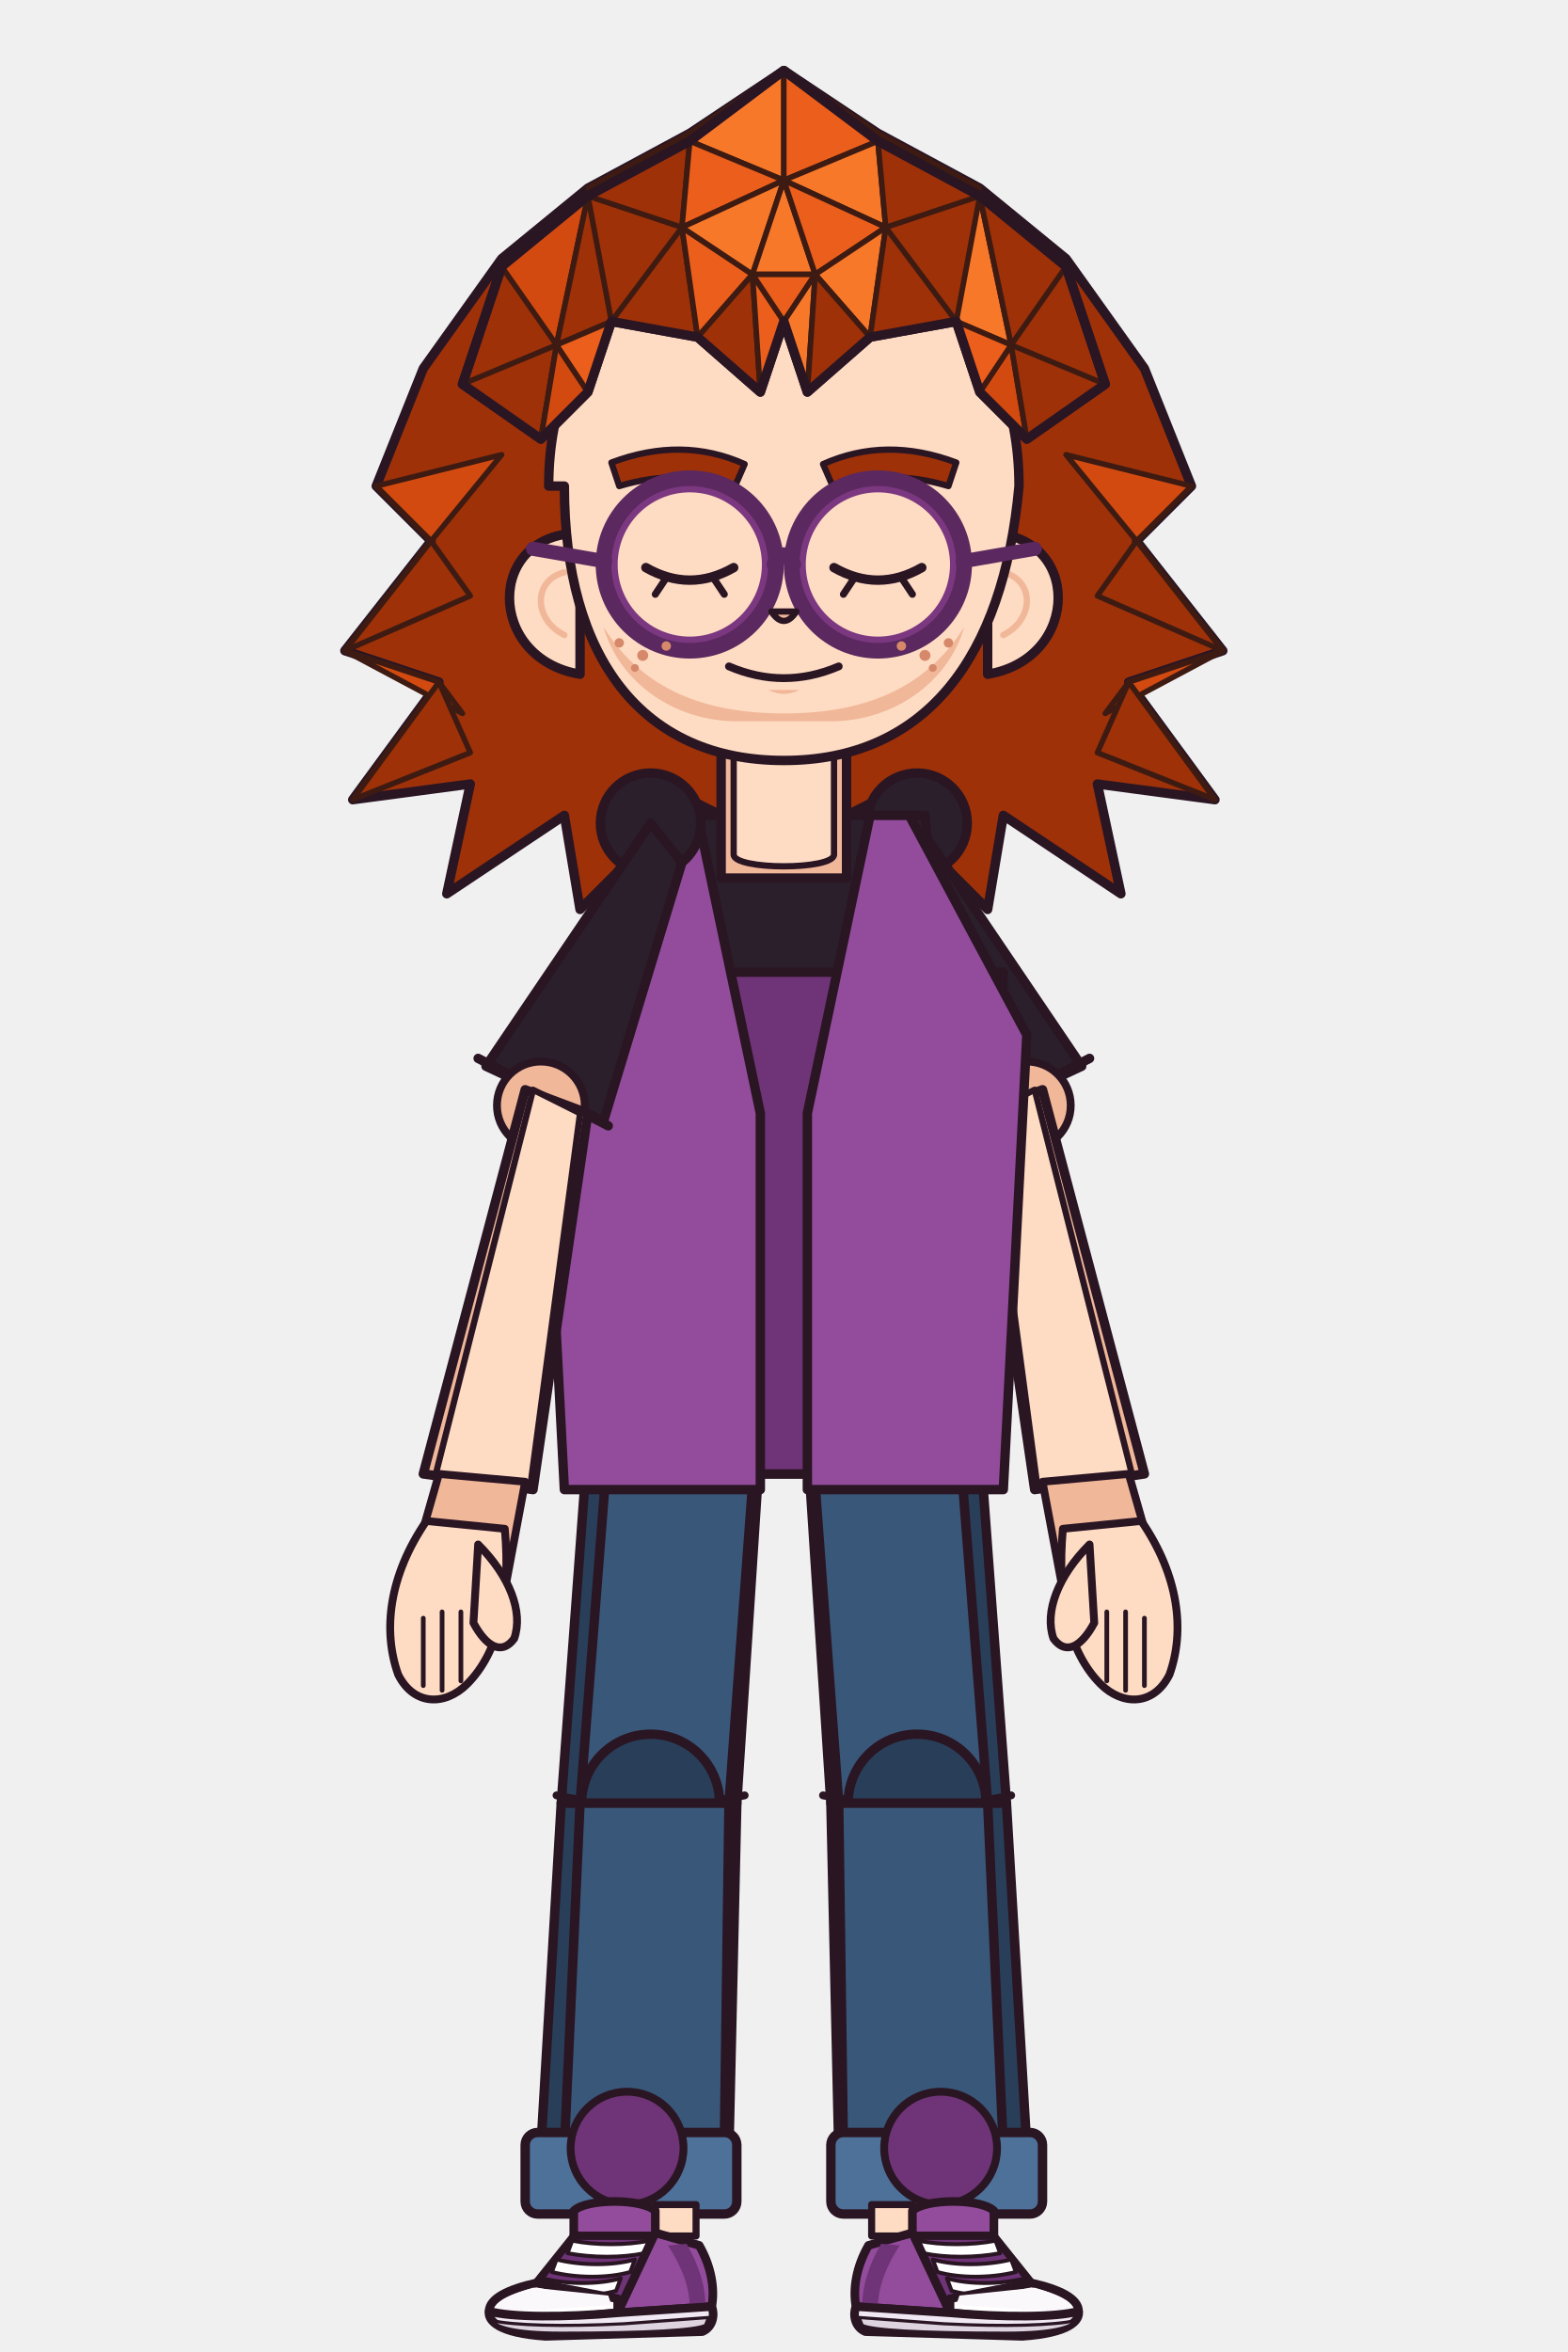
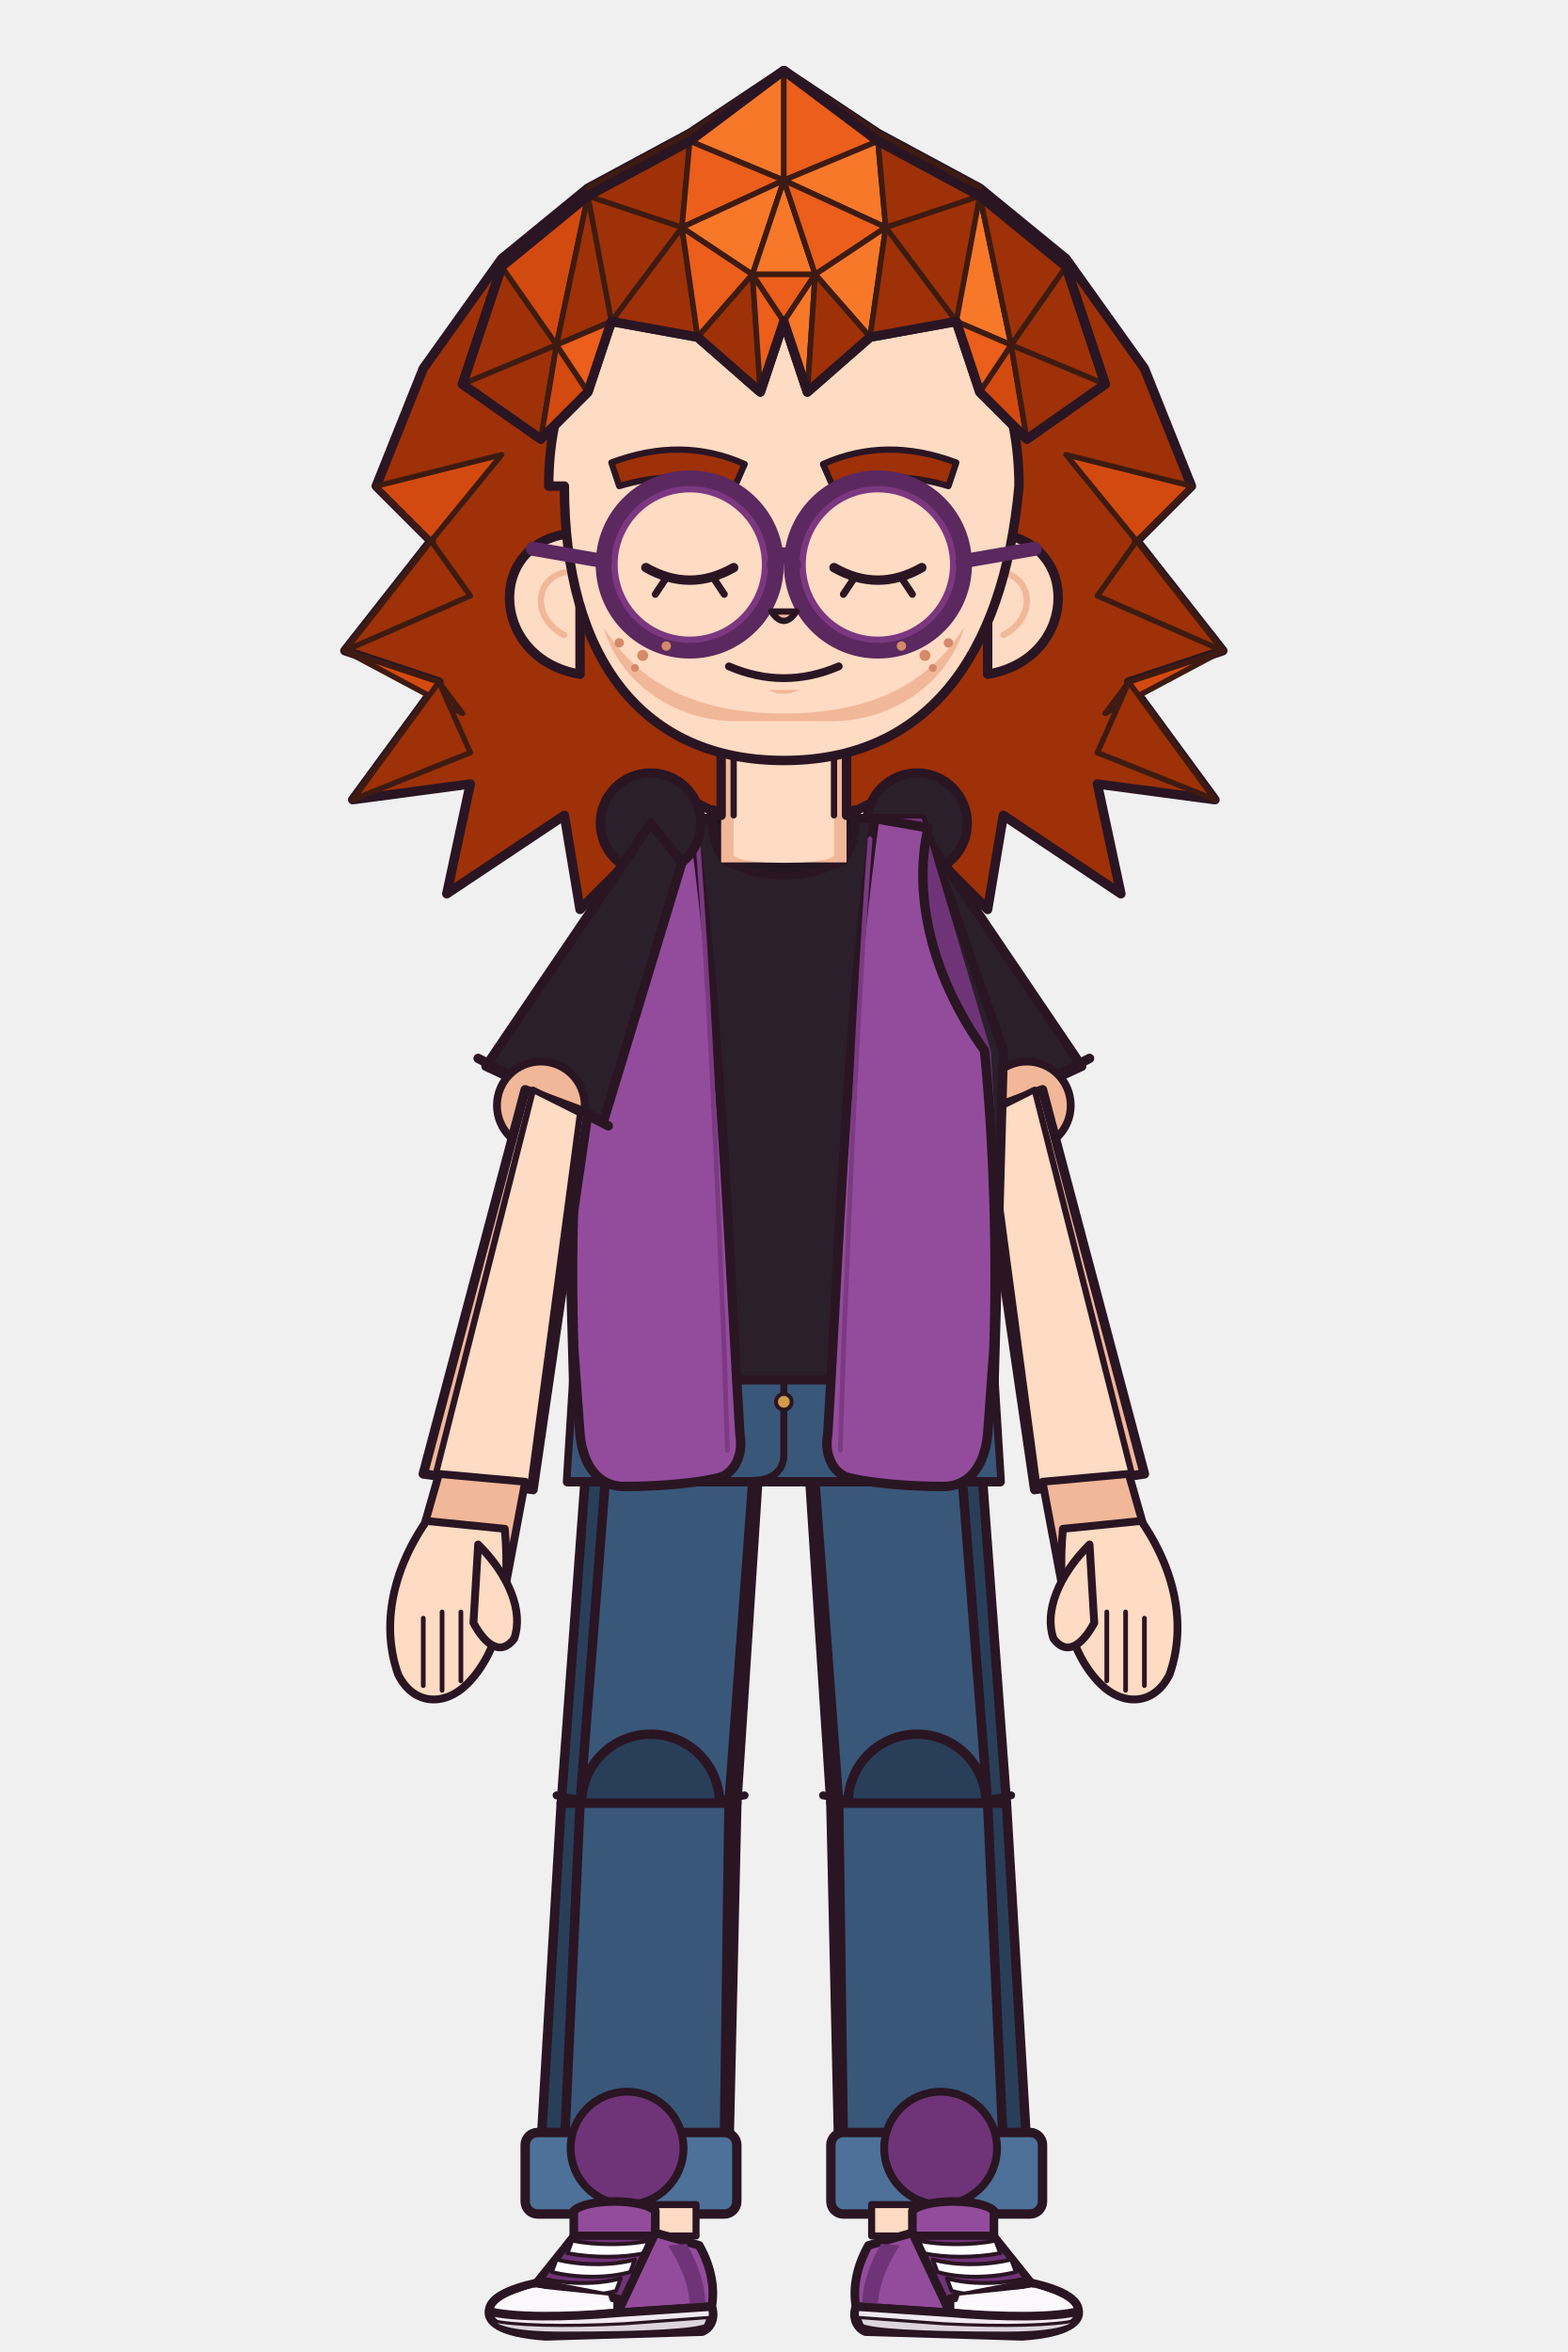
<svg xmlns="http://www.w3.org/2000/svg" viewBox="0 0 1000 1500" width="1000" height="1500">
  <rect width="1000" height="1500" fill="none" />
  <g id="character_root">
    <g id="fk_head_back" transform="rotate(0.0, 500, 520)">
      <g id="layer_head_back">
        <path fill="#9e3108" stroke="#2a1523" stroke-width="6" stroke-linecap="round" stroke-linejoin="round" d="M500 45 L440 85 L375 120 L320 165 L270 235 L240 310 L275 345 L220 415 L280 435 L225 510 L300 500 L285 570 L360 520 L370 580 L440 510 L500 540 L560 510 L630 580 L640 520 L715 570 L700 500 L775 510 L720 435 L780 415 L725 345 L760 310 L730 235 L680 165 L625 120 L560 85 Z" />
        <polygon points="240,310 275,345 320,290" fill="#d34a10" stroke="#3e1b12" stroke-width="3.5" stroke-linejoin="round" />
        <polygon points="275,345 220,415 300,380" fill="#9e3108" stroke="#3e1b12" stroke-width="3.5" stroke-linejoin="round" />
        <polygon points="220,415 280,435 295,455" fill="#d34a10" stroke="#3e1b12" stroke-width="3.5" stroke-linejoin="round" />
        <polygon points="280,435 225,510 300,480" fill="#9e3108" stroke="#3e1b12" stroke-width="3.5" stroke-linejoin="round" />
        <polygon points="760,310 725,345 680,290" fill="#d34a10" stroke="#3e1b12" stroke-width="3.5" stroke-linejoin="round" />
        <polygon points="725,345 780,415 700,380" fill="#9e3108" stroke="#3e1b12" stroke-width="3.5" stroke-linejoin="round" />
        <polygon points="780,415 720,435 705,455" fill="#d34a10" stroke="#3e1b12" stroke-width="3.5" stroke-linejoin="round" />
        <polygon points="720,435 775,510 700,480" fill="#9e3108" stroke="#3e1b12" stroke-width="3.5" stroke-linejoin="round" />
        <polygon points="500,45 440,85 500,140" fill="#eb5e1b" stroke="#3e1b12" stroke-width="3.5" stroke-linejoin="round" />
        <polygon points="500,45 500,140 560,85" fill="#f8782a" stroke="#3e1b12" stroke-width="3.5" stroke-linejoin="round" />
        <polygon points="440,85 375,120 440,165" fill="#9e3108" stroke="#3e1b12" stroke-width="3.5" stroke-linejoin="round" />
        <polygon points="440,85 440,165 500,140" fill="#d34a10" stroke="#3e1b12" stroke-width="3.5" stroke-linejoin="round" />
        <polygon points="560,85 500,140 560,165" fill="#d34a10" stroke="#3e1b12" stroke-width="3.5" stroke-linejoin="round" />
        <polygon points="560,85 625,120 560,165" fill="#9e3108" stroke="#3e1b12" stroke-width="3.5" stroke-linejoin="round" />
      </g>
    </g>
    <g id="fk_leg_r" transform="rotate(0.0, 565, 930)">
      <g id="layer_leg_upper_right">
        <circle cx="565" cy="930" r="48" fill="#293f59" stroke="#2a1523" stroke-width="6" />
        <path fill="#293f59" stroke="#2a1523" stroke-width="6" stroke-linecap="round" stroke-linejoin="round" d="M515 920 L530 1150 L642 1150 L625 920 Z" />
        <path fill="#395779" stroke="#2a1523" stroke-width="6" stroke-linecap="round" stroke-linejoin="round" d="M518 920 L535 1150 L630 1150 L612 920 Z" />
        <path fill="#293f59" stroke="#2a1523" stroke-width="5" stroke-linecap="round" d="M525 1145 Q585 1158 645 1145" />
      </g>
      <g id="fk_leg_lower_r" transform="rotate(0.0, 585, 1150)">
        <g id="layer_leg_lower_right">
          <circle cx="585" cy="1150" r="44" fill="#293f59" stroke="#2a1523" stroke-width="6" />
          <path fill="#293f59" stroke="#2a1523" stroke-width="6" stroke-linecap="round" stroke-linejoin="round" d="M530 1150 L535 1370 L655 1370 L642 1150 Z" />
          <path fill="#395779" stroke="#2a1523" stroke-width="6" stroke-linecap="round" stroke-linejoin="round" d="M535 1150 L538 1370 L640 1370 L630 1150 Z" />
          <rect x="530" y="1360" width="135" height="52" rx="8" fill="#4d7199" stroke="#2a1523" stroke-width="6" />
        </g>
        <g id="fk_shoe_r" transform="rotate(0.0, 600, 1380)">
          <g id="layer_shoe_right">
            <circle cx="600" cy="1370" r="36" fill="#6f3477" stroke="#2a1523" stroke-width="5" />
            <path fill="#fedbc3" stroke="#2a1523" stroke-width="4.5" stroke-linecap="round" stroke-linejoin="round" d="M582 1406 L556 1406 L556 1426 L582 1426 Z" />
            <path fill="#934c9c" stroke="#2a1523" stroke-width="5.5" stroke-linecap="round" stroke-linejoin="round" d="M634 1410 C626 1402 590 1402 582 1410 L582 1426 L634 1426 Z" />
            <path fill="#6f3477" stroke="#2a1523" stroke-width="5" stroke-linecap="round" stroke-linejoin="round" d="M634 1426 L582 1426 L606 1474 L658 1456 Z" />
            <path fill="#ffffff" stroke="#2a1523" stroke-width="2.5" stroke-linejoin="round" d="M635 1429 C620 1432 600 1432 586 1429 L589 1437 C603 1440 622 1440 638 1437 Z" />
            <path fill="#ffffff" stroke="#2a1523" stroke-width="2.5" stroke-linejoin="round" d="M645 1441 C629 1445 609 1445 595 1441 L598 1449 C612 1453 632 1453 648 1449 Z" />
            <path fill="#ffffff" stroke="#2a1523" stroke-width="2.5" stroke-linejoin="round" d="M654 1453 C638 1457 618 1457 604 1453 L607 1461 C621 1465 641 1465 657 1461 Z" />
            <path fill="#934c9c" stroke="#2a1523" stroke-width="5.5" stroke-linecap="round" stroke-linejoin="round" d="M582 1424 L554 1432 C546 1446 544 1460 546 1471 L606 1475 L582 1424 Z" />
            <path fill="#6f3477" d="M562 1431 C554 1445 550 1458 550 1471 L560 1472 C560 1458 566 1444 574 1432 Z" />
            <path fill="#ffffff" stroke="#2a1523" stroke-width="5.5" stroke-linecap="round" stroke-linejoin="round" d="M658 1456 C676 1460 688 1466 688 1474 C688 1478 678 1481 650 1479 L606 1475 L606 1466 Z" />
            <path fill="#fbf8fc" d="M660 1459 C674 1463 684 1468 684 1474 L652 1473 L610 1470 L612 1464 Z" />
            <path fill="#f0e8f2" stroke="#2a1523" stroke-width="5.5" stroke-linecap="round" stroke-linejoin="round" d="M688 1474 C689 1480 682 1488 652 1490 L552 1487 C545 1484 544 1476 546 1471 L606 1475 C640 1478 674 1478 688 1474 Z" />
            <path fill="#ded4e0" stroke="#2a1523" stroke-width="2" stroke-linejoin="round" d="M686 1480 C672 1483 642 1484 602 1482 L548 1478 L550 1483 C556 1486 585 1488 642 1488 C672 1488 684 1484 686 1480 Z" />
          </g>
        </g>
      </g>
    </g>
    <g id="fk_leg_l" transform="rotate(0.0, 435, 930)">
      <g id="layer_leg_upper_left">
        <circle cx="435" cy="930" r="48" fill="#293f59" stroke="#2a1523" stroke-width="6" />
        <path fill="#293f59" stroke="#2a1523" stroke-width="6" stroke-linecap="round" stroke-linejoin="round" d="M375 920 L358 1150 L470 1150 L485 920 Z" />
        <path fill="#395779" stroke="#2a1523" stroke-width="6" stroke-linecap="round" stroke-linejoin="round" d="M388 920 L370 1150 L465 1150 L482 920 Z" />
        <path fill="#293f59" stroke="#2a1523" stroke-width="5" stroke-linecap="round" d="M355 1145 Q415 1158 475 1145" />
      </g>
      <g id="fk_leg_lower_l" transform="rotate(0.0, 415, 1150)">
        <g id="layer_leg_lower_left">
          <circle cx="415" cy="1150" r="44" fill="#293f59" stroke="#2a1523" stroke-width="6" />
          <path fill="#293f59" stroke="#2a1523" stroke-width="6" stroke-linecap="round" stroke-linejoin="round" d="M358 1150 L345 1370 L465 1370 L470 1150 Z" />
          <path fill="#395779" stroke="#2a1523" stroke-width="6" stroke-linecap="round" stroke-linejoin="round" d="M370 1150 L360 1370 L462 1370 L465 1150 Z" />
          <rect x="335" y="1360" width="135" height="52" rx="8" fill="#4d7199" stroke="#2a1523" stroke-width="6" />
        </g>
        <g id="fk_shoe_l" transform="rotate(0.0, 400, 1380)">
          <g id="layer_shoe_left">
            <circle cx="400" cy="1370" r="36" fill="#6f3477" stroke="#2a1523" stroke-width="5" />
            <path fill="#fedbc3" stroke="#2a1523" stroke-width="4.5" stroke-linecap="round" stroke-linejoin="round" d="M418 1406 L444 1406 L444 1426 L418 1426 Z" />
            <path fill="#934c9c" stroke="#2a1523" stroke-width="5.5" stroke-linecap="round" stroke-linejoin="round" d="M366 1410 C374 1402 410 1402 418 1410 L418 1426 L366 1426 Z" />
            <path fill="#6f3477" stroke="#2a1523" stroke-width="5" stroke-linecap="round" stroke-linejoin="round" d="M366 1426 L418 1426 L394 1474 L342 1456 Z" />
            <path fill="#ffffff" stroke="#2a1523" stroke-width="2.5" stroke-linejoin="round" d="M365 1429 C380 1432 400 1432 414 1429 L411 1437 C397 1440 378 1440 362 1437 Z" />
            <path fill="#ffffff" stroke="#2a1523" stroke-width="2.5" stroke-linejoin="round" d="M355 1441 C371 1445 391 1445 405 1441 L402 1449 C388 1453 368 1453 352 1449 Z" />
            <path fill="#ffffff" stroke="#2a1523" stroke-width="2.5" stroke-linejoin="round" d="M346 1453 C362 1457 382 1457 396 1453 L393 1461 C379 1465 359 1465 343 1461 Z" />
            <path fill="#934c9c" stroke="#2a1523" stroke-width="5.5" stroke-linecap="round" stroke-linejoin="round" d="M418 1424 L446 1432 C454 1446 456 1460 454 1471 L394 1475 L418 1424 Z" />
            <path fill="#6f3477" d="M438 1431 C446 1445 450 1458 450 1471 L440 1472 C440 1458 434 1444 426 1432 Z" />
            <path fill="#ffffff" stroke="#2a1523" stroke-width="5.5" stroke-linecap="round" stroke-linejoin="round" d="M342 1456 C324 1460 312 1466 312 1474 C312 1478 322 1481 350 1479 L394 1475 L394 1466 Z" />
            <path fill="#fbf8fc" d="M340 1459 C326 1463 316 1468 316 1474 L348 1473 L390 1470 L388 1464 Z" />
            <path fill="#f0e8f2" stroke="#2a1523" stroke-width="5.5" stroke-linecap="round" stroke-linejoin="round" d="M312 1474 C311 1480 318 1488 348 1490 L448 1487 C455 1484 456 1476 454 1471 L394 1475 C360 1478 326 1478 312 1474 Z" />
            <path fill="#ded4e0" stroke="#2a1523" stroke-width="2" stroke-linejoin="round" d="M314 1480 C328 1483 358 1484 398 1482 L452 1478 L450 1483 C444 1486 415 1488 358 1488 C328 1488 316 1484 314 1480 Z" />
          </g>
        </g>
      </g>
    </g>
    <g id="fk_arm_r" transform="rotate(0.0, 585, 525)">
      <g id="layer_arm_upper_right">
        <circle cx="585" cy="525" r="32" fill="#2b1f2b" stroke="#2a1523" stroke-width="6" />
        <path fill="#2b1f2b" stroke="#2a1523" stroke-width="6" stroke-linecap="round" stroke-linejoin="round" d="M585 525 L690 680 L615 715 L565 550 Z" />
        <path fill="#2b1f2b" stroke="#2a1523" stroke-width="6" stroke-linecap="round" stroke-linejoin="round" d="M695 675 L612 718" />
      </g>
      <g id="fk_arm_lower_r" transform="rotate(0.0, 655, 705)">
        <g id="layer_arm_lower_right">
          <circle cx="655" cy="705" r="28" fill="#f1b799" stroke="#2a1523" stroke-width="5" />
          <path fill="#f1b799" stroke="#2a1523" stroke-width="6" stroke-linecap="round" stroke-linejoin="round" d="M665 695 L730 940 L660 950 L625 710 Z" />
          <path fill="#fedbc3" stroke="#2a1523" stroke-width="4" stroke-linecap="round" stroke-linejoin="round" d="M660 695 L722 940 L662 950 L630 710 Z" />
          <g id="girl_hand_r">
            <path fill="#f1b799" stroke="#2a1523" stroke-width="5" stroke-linecap="round" stroke-linejoin="round" d="M720 940 L740 1010 L680 1025 L665 945 Z" />
            <path fill="#fedbc3" stroke="#2a1523" stroke-width="5" stroke-linecap="round" stroke-linejoin="round" d="M728 970 C752 1005 756 1040 746 1068 C736 1088 716 1088 702 1074 C682 1054 674 1020 678 975 Z" />
            <path fill="#fedbc3" stroke="#2a1523" stroke-width="5" stroke-linecap="round" stroke-linejoin="round" d="M695 985 C675 1005 666 1028 672 1045 C680 1056 690 1050 698 1035 Z" />
            <line x1="730" y1="1075" x2="730" y2="1032" stroke="#2a1523" stroke-width="3" stroke-linecap="round" />
            <line x1="718" y1="1078" x2="718" y2="1028" stroke="#2a1523" stroke-width="3" stroke-linecap="round" />
            <line x1="706" y1="1072" x2="706" y2="1028" stroke="#2a1523" stroke-width="3" stroke-linecap="round" />
          </g>
        </g>
      </g>
    </g>
    <g id="layer_torso">
-       <path fill="#2b1f2b" stroke="#2a1523" stroke-width="6" stroke-linecap="round" stroke-linejoin="round" d="M410 520 L370 940 L630 940 L590 520 Z" />
-       <path fill="#fedbc3" stroke="#2a1523" stroke-width="5" stroke-linecap="round" stroke-linejoin="round" d="M465 520 C475 550 525 550 535 520 Z" />
-       <path fill="#6f3477" stroke="#2a1523" stroke-width="6" stroke-linecap="round" stroke-linejoin="round" d="M360 620 L370 940 L630 940 L640 620 Z" />
-       <path fill="#934c9c" stroke="#2a1523" stroke-width="6" stroke-linecap="round" stroke-linejoin="round" d="M420 520 L345 660 L360 950 L485 950 L485 710 L445 520 Z" />
-       <path fill="#934c9c" stroke="#2a1523" stroke-width="6" stroke-linecap="round" stroke-linejoin="round" d="M580 520 L655 660 L640 950 L515 950 L515 710 L555 520 Z" />
+       <path fill="#fedbc3" stroke="none" d="M465 500 L465 524 Q500 545 535 524 L535 500 Z" />
+       <path fill="#2b1f2b" stroke="#2a1523" stroke-width="6" stroke-linecap="round" stroke-linejoin="round" d="M412 522 L360 670 L366 885 L634 885 L640 670 L588 522 Z" />
+       <path fill="#221622" stroke="#2a1523" stroke-width="5" stroke-linecap="round" stroke-linejoin="round" d="M455 516 Q500 552 545 516 C548 532 542 544 538 549 Q500 568 462 549 C458 544 452 532 455 516 Z" />
+       <path fill="none" stroke="#180f19" stroke-width="2.5" stroke-linecap="round" d="M459 524 Q500 556 541 524" />
+       <path fill="#293f59" stroke="#2a1523" stroke-width="6" stroke-linecap="round" stroke-linejoin="round" d="M366 880 L362 945 L638 945 L634 880 Z" />
+       <path fill="#395779" stroke="none" d="M368 883 L364 942 L636 942 L632 883 Z" />
+       <path fill="none" stroke="#2a1523" stroke-width="4.5" stroke-linecap="round" d="M500 882 L500 928 C500 938 492 944 482 944" />
+       <circle cx="500" cy="894" r="5" fill="#d29a4a" stroke="#2a1523" stroke-width="2.5" />
+       <path fill="none" stroke="#2a1523" stroke-width="4" stroke-linecap="round" d="M395 905 Q415 918 425 942" />
+       <path fill="none" stroke="#2a1523" stroke-width="4" stroke-linecap="round" d="M605 905 Q585 918 575 942" />
+       <path fill="#6f3477" d="M412 522 L368 670 C364 730 362 800 365 860 L368 915 C372 935 380 948 398 948 L460 942 C470 938 474 928 472 915 C468 850 464 760 458 680 L442 522 Z" />
+       <path fill="#6f3477" d="M588 522 L632 670 C636 730 638 800 635 860 L632 915 C628 935 620 948 602 948 L540 942 C530 938 526 928 528 915 C532 850 536 760 542 680 L558 522 Z" />
+       <path fill="#934c9c" stroke="#2a1523" stroke-width="6" stroke-linecap="round" stroke-linejoin="round" d="M442 522 L408 528 C418 572 405 624 372 670 C366 730 364 800 366 860 L370 915 C372 935 382 948 398 948 C420 948 445 946 460 942 C470 938 474 926 472 915 C468 850 464 760 458 680 C454 620 448 565 442 522 Z" />
+       <path fill="none" stroke="#7b3a82" stroke-width="3" stroke-linecap="round" d="M445 535 C451 615 456 715 460 815 C462 855 463 895 464 925" />
+       <path fill="#934c9c" stroke="#2a1523" stroke-width="6" stroke-linecap="round" stroke-linejoin="round" d="M558 522 L592 528 C582 572 595 624 628 670 C634 730 636 800 634 860 L630 915 C628 935 618 948 602 948 C580 948 555 946 540 942 C530 938 526 926 528 915 C532 850 536 760 542 680 C546 620 552 565 558 522 Z" />
+       <path fill="none" stroke="#7b3a82" stroke-width="3" stroke-linecap="round" d="M555 535 C549 615 544 715 540 815 C538 855 537 895 536 925" />
    </g>
    <g id="fk_head_base" transform="rotate(0.0, 500, 520)">
      <g id="layer_head_base">
-         <path fill="#f1b799" stroke="#2a1523" stroke-width="6" stroke-linecap="round" stroke-linejoin="round" d="M460 450 L460 560 L540 560 L540 450 Z" />
-         <path fill="#fedbc3" stroke="#2a1523" stroke-width="4" stroke-linecap="round" stroke-linejoin="round" d="M468 450 L468 545 C468 555 532 555 532 545 L532 450 Z" />
+         <path fill="#f1b799" d="M460 450 L460 550 L540 550 L540 450 Z" />
+         <line x1="460" y1="450" x2="460" y2="520" stroke="#2a1523" stroke-width="6" stroke-linecap="round" />
+         <line x1="540" y1="450" x2="540" y2="520" stroke="#2a1523" stroke-width="6" stroke-linecap="round" />
+         <path fill="#fedbc3" d="M468 450 L468 545 C468 552 532 552 532 545 L532 450 Z" />
+         <line x1="468" y1="450" x2="468" y2="520" stroke="#2a1523" stroke-width="4" stroke-linecap="round" />
+         <line x1="532" y1="450" x2="532" y2="520" stroke="#2a1523" stroke-width="4" stroke-linecap="round" />
        <path fill="#fedbc3" stroke="#2a1523" stroke-width="6" stroke-linecap="round" stroke-linejoin="round" d="M370 340 C310 340 310 420 370 430 Z" />
        <path fill="none" stroke="#f1b799" stroke-width="4" stroke-linecap="round" d="M360 365 C340 370 340 395 360 405" />
        <path fill="#fedbc3" stroke="#2a1523" stroke-width="6" stroke-linecap="round" stroke-linejoin="round" d="M630 340 C690 340 690 420 630 430 Z" />
        <path fill="none" stroke="#f1b799" stroke-width="4" stroke-linecap="round" d="M640 365 C660 370 660 395 640 405" />
        <path fill="#fedbc3" stroke="#2a1523" stroke-width="6" stroke-linecap="round" stroke-linejoin="round" d="M350 310 C350 100 650 100 650 310 C640 420 590 485 500 485 C410 485 360 420 360 310 Z" />
        <path fill="#f1b799" d="M470 460 C430 460 395 435 385 400 C410 440 450 455 500 455 C550 455 590 440 615 400 C605 435 570 460 530 460 Z" />
        <path fill="#9e3108" stroke="#2a1523" stroke-width="4" stroke-linecap="round" stroke-linejoin="round" d="M390 295 Q435 278 475 296 L468 312 Q435 298 395 310 Z" />
        <path fill="#9e3108" stroke="#2a1523" stroke-width="4" stroke-linecap="round" stroke-linejoin="round" d="M610 295 Q565 278 525 296 L532 312 Q565 298 605 310 Z" />
        <circle cx="440" cy="360" r="54" fill="none" stroke="#5b285f" stroke-width="12" stroke-linecap="round" />
        <circle cx="440" cy="360" r="48" fill="none" stroke="#7b3880" stroke-width="4" />
        <circle cx="560" cy="360" r="54" fill="none" stroke="#5b285f" stroke-width="12" stroke-linecap="round" />
        <circle cx="560" cy="360" r="48" fill="none" stroke="#7b3880" stroke-width="4" />
        <path fill="none" stroke="#5b285f" stroke-width="10" stroke-linecap="round" d="M494 360 Q500 348 506 360" />
        <line x1="386" y1="358" x2="340" y2="350" stroke="#5b285f" stroke-width="9" stroke-linecap="round" />
        <line x1="614" y1="358" x2="660" y2="350" stroke="#5b285f" stroke-width="9" stroke-linecap="round" />
        <circle cx="395" cy="410" r="3" fill="#d5896a" />
        <circle cx="410" cy="418" r="3.5" fill="#d5896a" />
        <circle cx="425" cy="412" r="3" fill="#d5896a" />
        <circle cx="405" cy="426" r="2.5" fill="#d5896a" />
        <circle cx="605" cy="410" r="3" fill="#d5896a" />
        <circle cx="590" cy="418" r="3.5" fill="#d5896a" />
        <circle cx="575" cy="412" r="3" fill="#d5896a" />
        <circle cx="595" cy="426" r="2.5" fill="#d5896a" />
        <path fill="#f1b799" stroke="#2a1523" stroke-width="4" stroke-linecap="round" stroke-linejoin="round" d="M492 390 Q500 402 508 390 Z" />
        <path fill="#9e3108" stroke="#2a1523" stroke-width="6" stroke-linecap="round" stroke-linejoin="round" d="M500 45 L440 90 L375 125 L320 170 L295 245 L345 280 L375 250 L390 205 L445 215 L485 250 L500 205 L515 250 L555 215 L610 205 L625 250 L655 280 L705 245 L680 170 L625 125 L560 90 Z" />
        <polygon points="500,45 440,90 500,115" fill="#f8782a" stroke="#3e1b12" stroke-width="3.5" stroke-linejoin="round" />
        <polygon points="500,45 500,115 560,90" fill="#eb5e1b" stroke="#3e1b12" stroke-width="3.5" stroke-linejoin="round" />
        <polygon points="440,90 375,125 435,145" fill="#9e3108" stroke="#3e1b12" stroke-width="3.5" stroke-linejoin="round" />
        <polygon points="440,90 435,145 500,115" fill="#eb5e1b" stroke="#3e1b12" stroke-width="3.5" stroke-linejoin="round" />
        <polygon points="560,90 500,115 565,145" fill="#f8782a" stroke="#3e1b12" stroke-width="3.5" stroke-linejoin="round" />
        <polygon points="560,90 625,125 565,145" fill="#9e3108" stroke="#3e1b12" stroke-width="3.5" stroke-linejoin="round" />
        <polygon points="435,145 390,205 445,215" fill="#9e3108" stroke="#3e1b12" stroke-width="3.5" stroke-linejoin="round" />
        <polygon points="435,145 445,215 480,175" fill="#eb5e1b" stroke="#3e1b12" stroke-width="3.5" stroke-linejoin="round" />
        <polygon points="500,115 435,145 480,175" fill="#f8782a" stroke="#3e1b12" stroke-width="3.5" stroke-linejoin="round" />
        <polygon points="500,115 480,175 520,175" fill="#f8782a" stroke="#3e1b12" stroke-width="3.5" stroke-linejoin="round" />
        <polygon points="500,115 520,175 565,145" fill="#eb5e1b" stroke="#3e1b12" stroke-width="3.5" stroke-linejoin="round" />
        <polygon points="565,145 520,175 555,215" fill="#f8782a" stroke="#3e1b12" stroke-width="3.5" stroke-linejoin="round" />
        <polygon points="565,145 555,215 610,205" fill="#9e3108" stroke="#3e1b12" stroke-width="3.5" stroke-linejoin="round" />
        <polygon points="480,175 445,215 485,250" fill="#9e3108" stroke="#3e1b12" stroke-width="3.5" stroke-linejoin="round" />
        <polygon points="480,175 485,250 500,205" fill="#eb5e1b" stroke="#3e1b12" stroke-width="3.5" stroke-linejoin="round" />
        <polygon points="480,175 520,175 500,205" fill="#eb5e1b" stroke="#3e1b12" stroke-width="3.5" stroke-linejoin="round" />
        <polygon points="520,175 500,205 515,250" fill="#f8782a" stroke="#3e1b12" stroke-width="3.5" stroke-linejoin="round" />
        <polygon points="520,175 515,250 555,215" fill="#9e3108" stroke="#3e1b12" stroke-width="3.5" stroke-linejoin="round" />
        <polygon points="375,125 320,170 355,220" fill="#d34a10" stroke="#3e1b12" stroke-width="3.5" stroke-linejoin="round" />
        <polygon points="375,125 355,220 390,205" fill="#9e3108" stroke="#3e1b12" stroke-width="3.5" stroke-linejoin="round" />
        <polygon points="355,220 295,245 345,280" fill="#9e3108" stroke="#3e1b12" stroke-width="3.5" stroke-linejoin="round" />
        <polygon points="355,220 345,280 375,250" fill="#d34a10" stroke="#3e1b12" stroke-width="3.5" stroke-linejoin="round" />
        <polygon points="355,220 375,250 390,205" fill="#eb5e1b" stroke="#3e1b12" stroke-width="3.5" stroke-linejoin="round" />
        <polygon points="625,125 610,205 645,220" fill="#f8782a" stroke="#3e1b12" stroke-width="3.5" stroke-linejoin="round" />
        <polygon points="625,125 645,220 680,170" fill="#9e3108" stroke="#3e1b12" stroke-width="3.5" stroke-linejoin="round" />
        <polygon points="645,220 625,250 655,280" fill="#d34a10" stroke="#3e1b12" stroke-width="3.5" stroke-linejoin="round" />
        <polygon points="645,220 610,205 625,250" fill="#eb5e1b" stroke="#3e1b12" stroke-width="3.5" stroke-linejoin="round" />
        <polygon points="645,220 655,280 705,245" fill="#9e3108" stroke="#3e1b12" stroke-width="3.5" stroke-linejoin="round" />
        <path fill="none" stroke="#2a1523" stroke-width="6" stroke-linecap="round" stroke-linejoin="round" d="M500 45 L440 90 L375 125 L320 170 L295 245 L345 280 L375 250 L390 205 L445 215 L485 250 L500 205 L515 250 L555 215 L610 205 L625 250 L655 280 L705 245 L680 170 L625 125 L560 90 Z" />
      </g>
      <g id="layer_eyes_blink">
        <path fill="none" stroke="#2a1523" stroke-width="6" stroke-linecap="round" d="M412 362 Q440 378 468 362" />
        <path fill="none" stroke="#2a1523" stroke-width="4.5" stroke-linecap="round" d="M424 370 L418 379" />
        <path fill="none" stroke="#2a1523" stroke-width="4.5" stroke-linecap="round" d="M456 370 L462 379" />
        <path fill="none" stroke="#2a1523" stroke-width="6" stroke-linecap="round" d="M532 362 Q560 378 588 362" />
        <path fill="none" stroke="#2a1523" stroke-width="4.5" stroke-linecap="round" d="M544 370 L538 379" />
        <path fill="none" stroke="#2a1523" stroke-width="4.5" stroke-linecap="round" d="M576 370 L582 379" />
      </g>
      <g id="layer_mouth_closed">
        <path fill="none" stroke="#2a1523" stroke-width="5" stroke-linecap="round" d="M465 425 Q500 440 535 425" />
        <path fill="#f1b799" d="M490 440 Q500 445 510 440 Z" />
      </g>
    </g>
    <g id="fk_arm_l" transform="rotate(0.0, 415, 525)">
      <g id="layer_arm_upper_left">
        <circle cx="415" cy="525" r="32" fill="#2b1f2b" stroke="#2a1523" stroke-width="6" />
        <path fill="#2b1f2b" stroke="#2a1523" stroke-width="6" stroke-linecap="round" stroke-linejoin="round" d="M415 525 L310 680 L385 715 L435 550 Z" />
        <path fill="#2b1f2b" stroke="#2a1523" stroke-width="6" stroke-linecap="round" stroke-linejoin="round" d="M305 675 L388 718" />
      </g>
      <g id="fk_arm_lower_l" transform="rotate(0.0, 345, 705)">
        <g id="layer_arm_lower_left">
          <circle cx="345" cy="705" r="28" fill="#f1b799" stroke="#2a1523" stroke-width="5" />
          <path fill="#f1b799" stroke="#2a1523" stroke-width="6" stroke-linecap="round" stroke-linejoin="round" d="M335 695 L270 940 L340 950 L375 710 Z" />
          <path fill="#fedbc3" stroke="#2a1523" stroke-width="4" stroke-linecap="round" stroke-linejoin="round" d="M340 695 L278 940 L338 950 L370 710 Z" />
          <g id="girl_hand_l">
            <path fill="#f1b799" stroke="#2a1523" stroke-width="5" stroke-linecap="round" stroke-linejoin="round" d="M280 940 L260 1010 L320 1025 L335 945 Z" />
            <path fill="#fedbc3" stroke="#2a1523" stroke-width="5" stroke-linecap="round" stroke-linejoin="round" d="M272 970 C248 1005 244 1040 254 1068 C264 1088 284 1088 298 1074 C318 1054 326 1020 322 975 Z" />
            <path fill="#fedbc3" stroke="#2a1523" stroke-width="5" stroke-linecap="round" stroke-linejoin="round" d="M305 985 C325 1005 334 1028 328 1045 C320 1056 310 1050 302 1035 Z" />
            <line x1="270" y1="1075" x2="270" y2="1032" stroke="#2a1523" stroke-width="3" stroke-linecap="round" />
            <line x1="282" y1="1078" x2="282" y2="1028" stroke="#2a1523" stroke-width="3" stroke-linecap="round" />
            <line x1="294" y1="1072" x2="294" y2="1028" stroke="#2a1523" stroke-width="3" stroke-linecap="round" />
          </g>
        </g>
      </g>
    </g>
  </g>
</svg>
